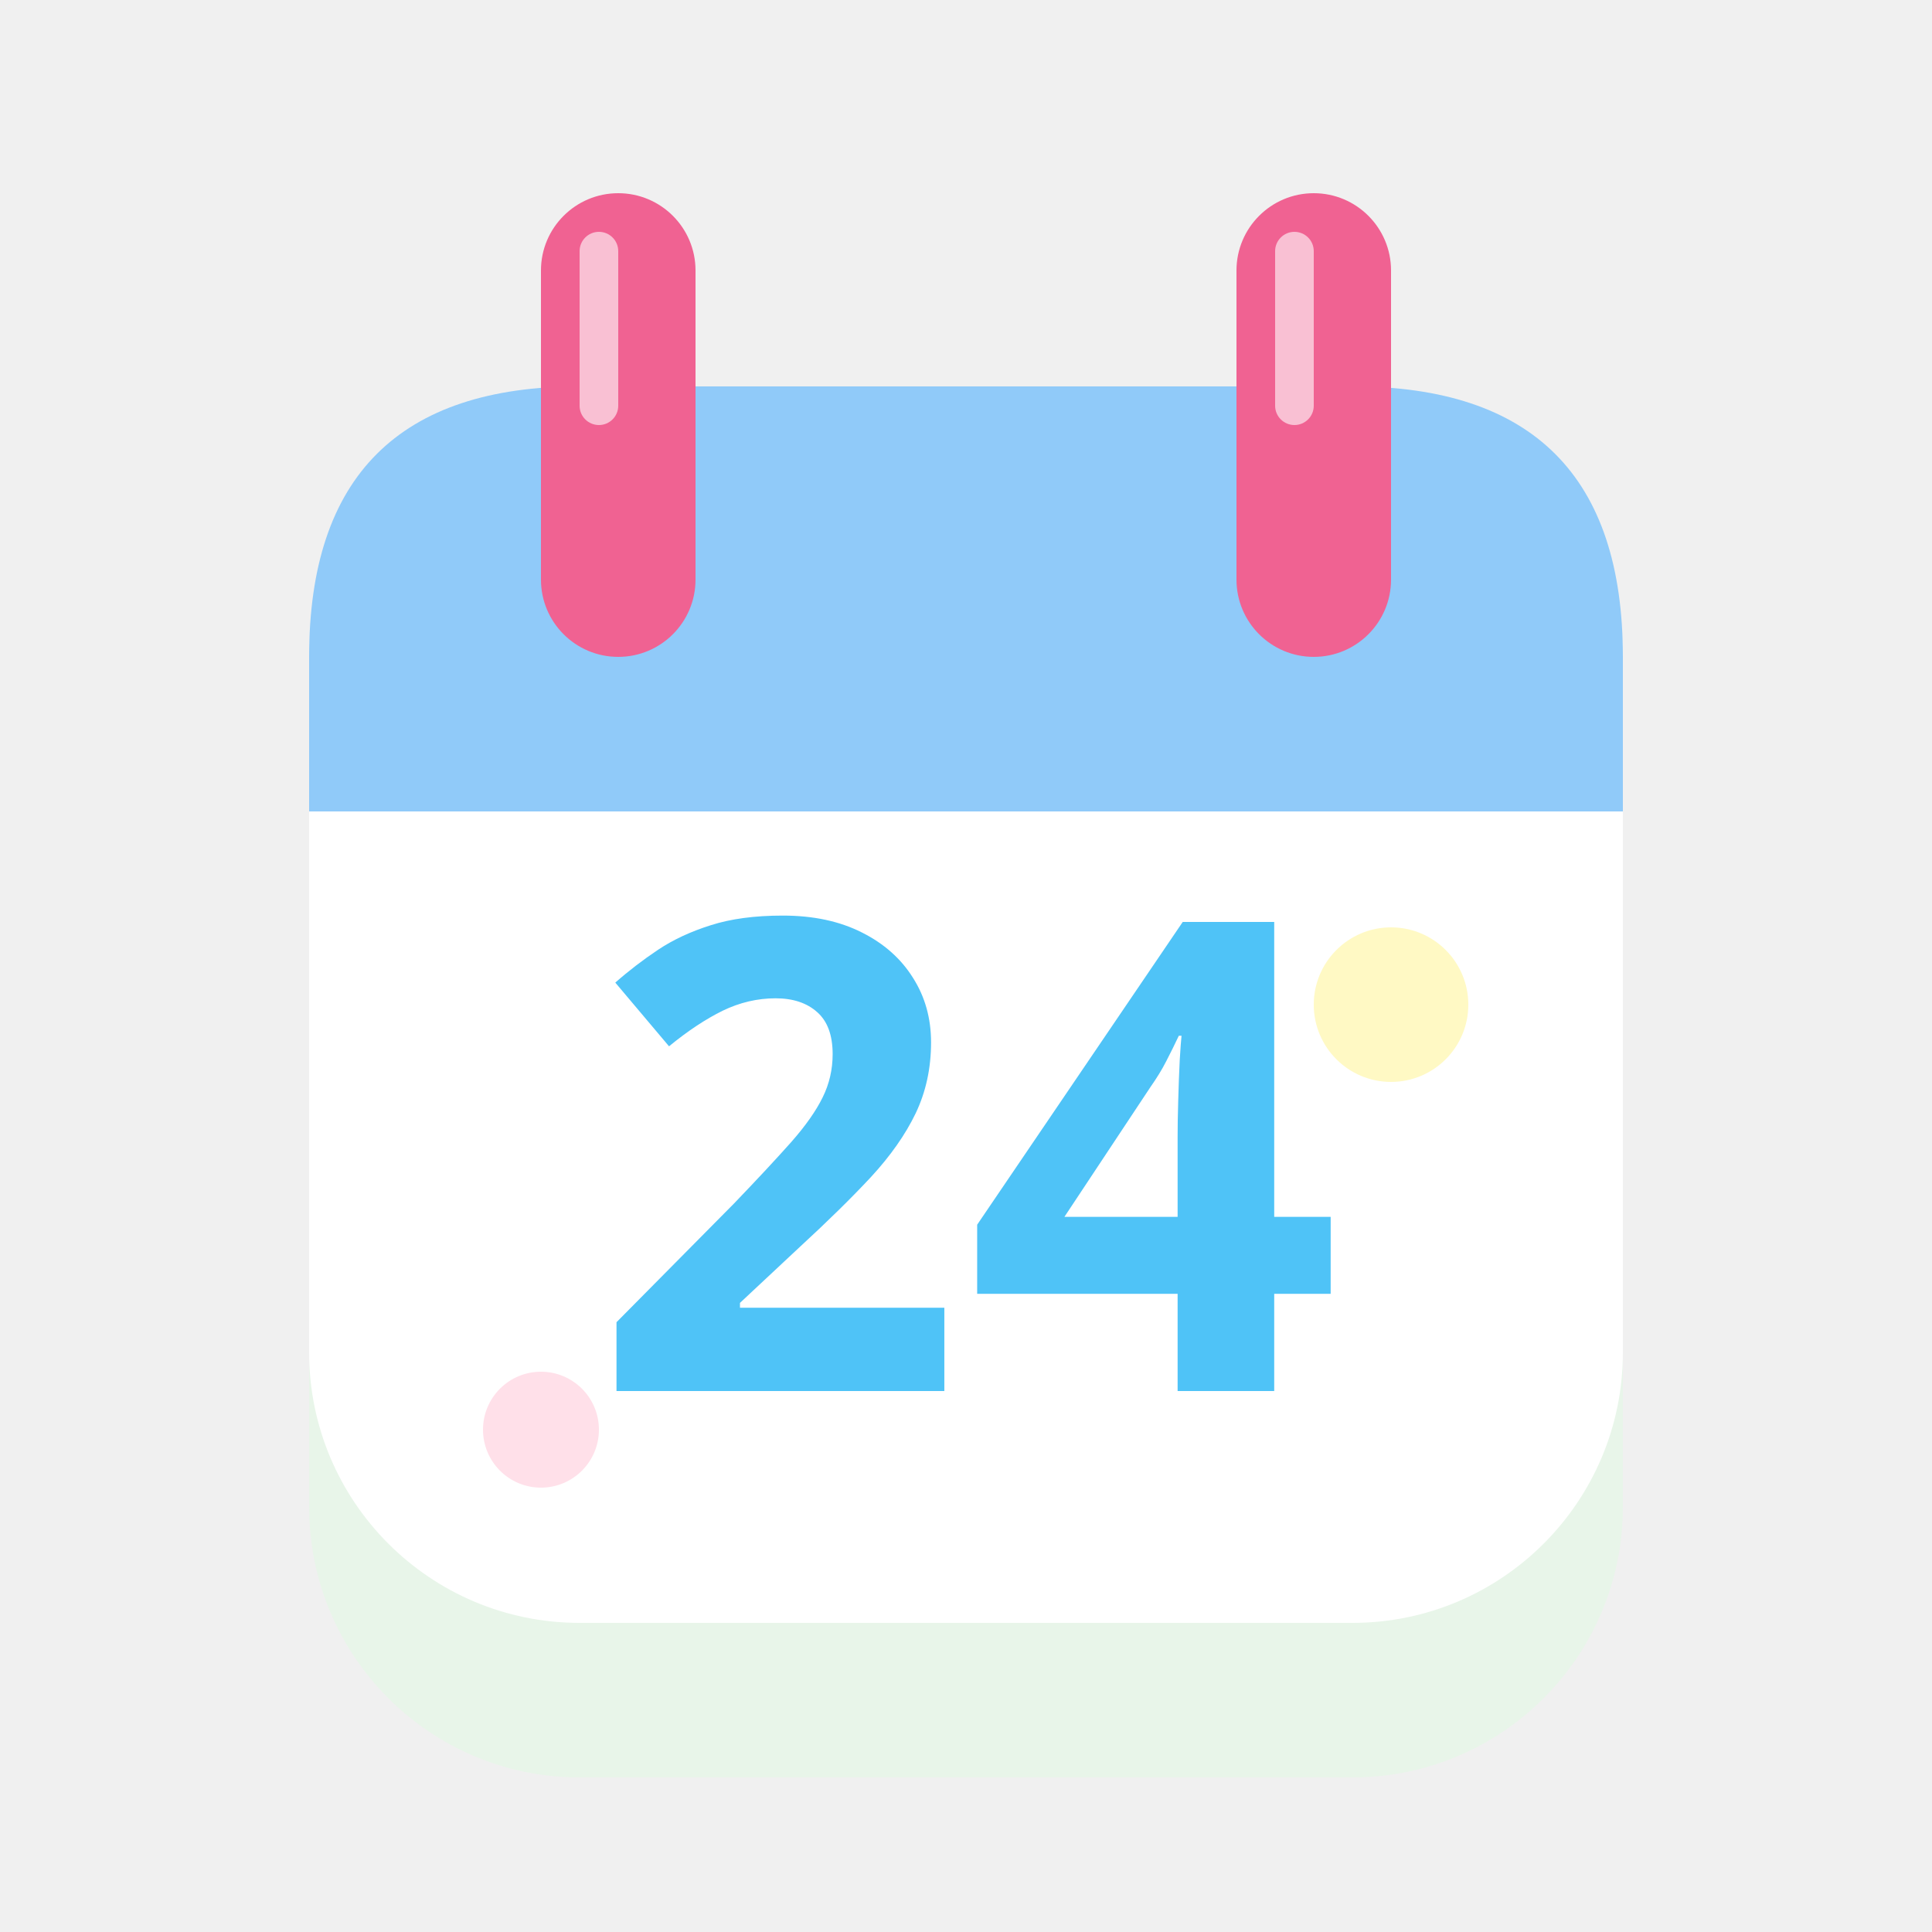
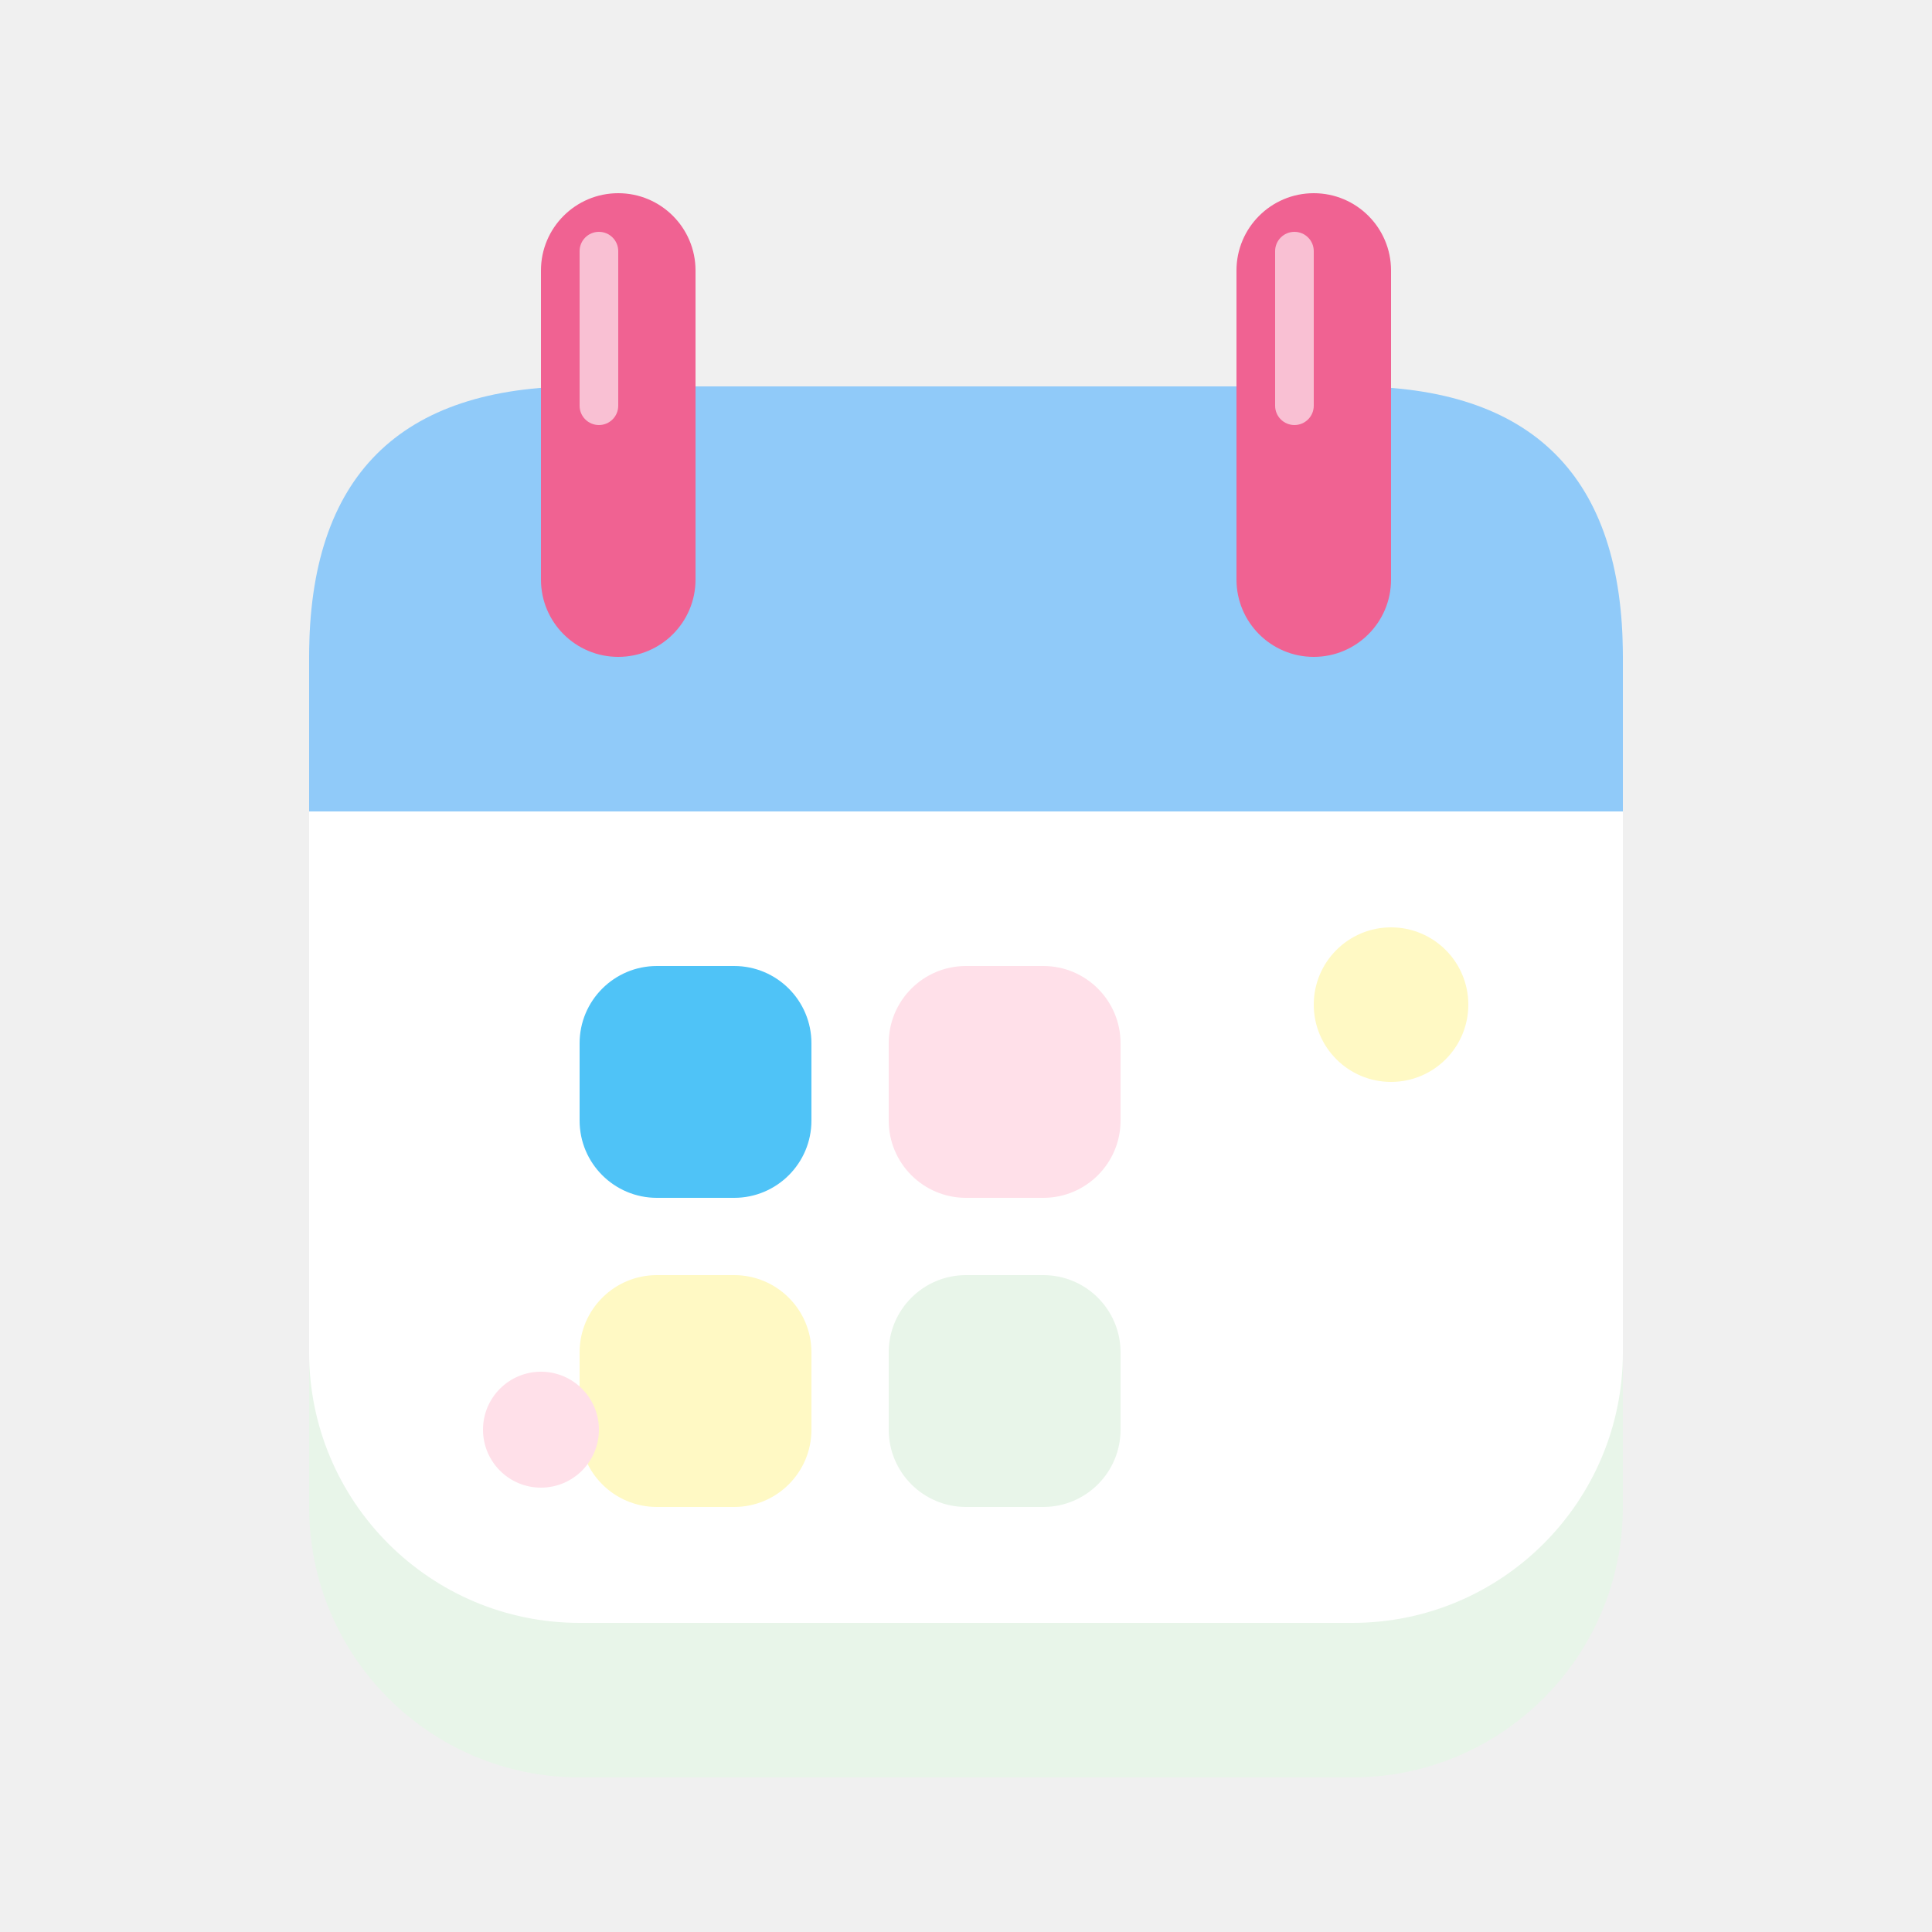
<svg xmlns="http://www.w3.org/2000/svg" id="svg-calendar-date" viewBox="0 0 100 100" class="w-24 h-24 sm:w-32 sm:h-32 drop-shadow-md">
  <rect x="16" y="28" width="68" height="64" rx="14" fill="#E8F5E9" />
  <rect x="16" y="20" width="68" height="64" rx="14" fill="#FFFFFF" />
  <path d="M 16 34 Q 16 20 30 20 L 70 20 Q 84 20 84 34 L 84 42 L 16 42 Z" fill="#90CAF9" />
  <circle cx="32" cy="28" r="4" fill="#0277BD" opacity="0.15" />
  <circle cx="68" cy="28" r="4" fill="#0277BD" opacity="0.15" />
  <rect x="28" y="10" width="8" height="24" rx="4" fill="#F06292" />
  <rect x="64" y="10" width="8" height="24" rx="4" fill="#F06292" />
  <rect x="30" y="12" width="2" height="10" rx="1" fill="#FFFFFF" opacity="0.6" />
  <rect x="66" y="12" width="2" height="10" rx="1" fill="#FFFFFF" opacity="0.6" />
-   <text x="50" y="72" font-family="'Nunito', 'Arial Rounded MT Bold', sans-serif" font-weight="900" font-size="34" fill="#4FC3F7" text-anchor="middle">24</text>
+   <rect x="30" y="50" width="12" height="12" rx="4" fill="#4FC3F7" />
+   <rect x="46" y="50" width="12" height="12" rx="4" fill="#FFE0E9" />
+   <rect x="30" y="66" width="12" height="12" rx="4" fill="#FFF9C4" />
+   <rect x="46" y="66" width="12" height="12" rx="4" fill="#E8F5E9" />
  <circle cx="72" cy="52" r="4" fill="#FFF9C4" />
  <circle cx="28" cy="74" r="3" fill="#FFE0E9" />
</svg>
